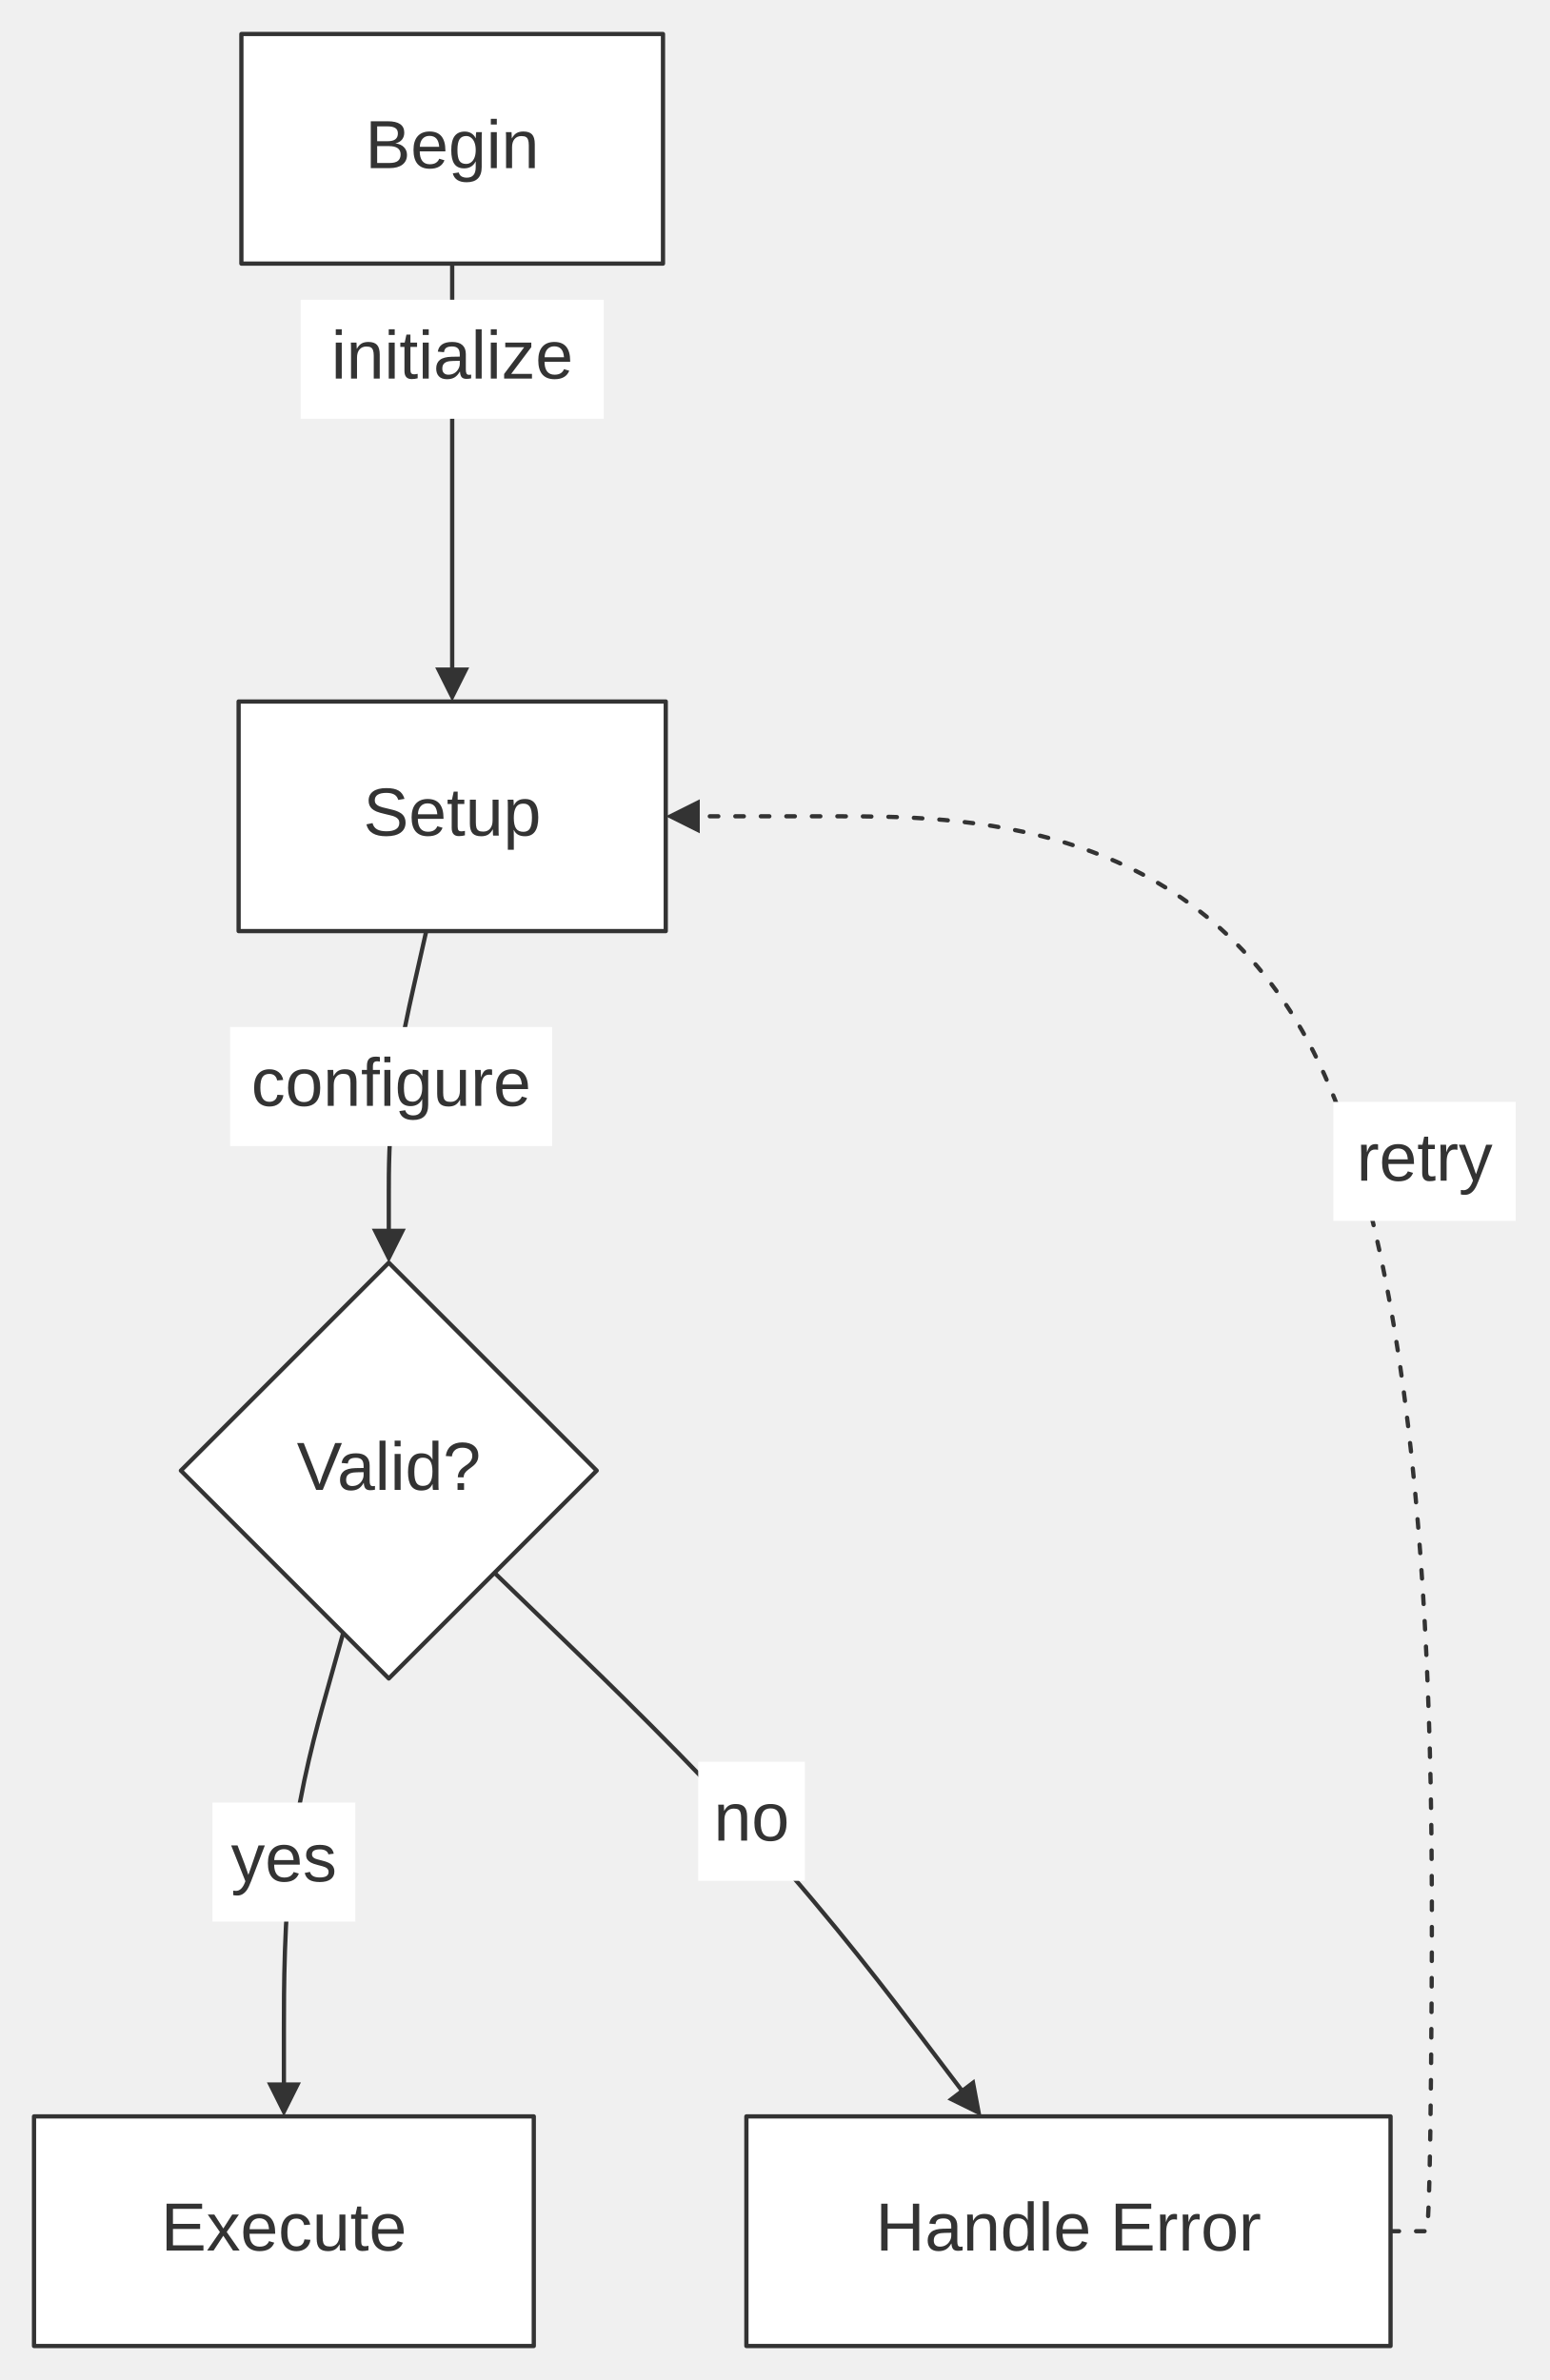
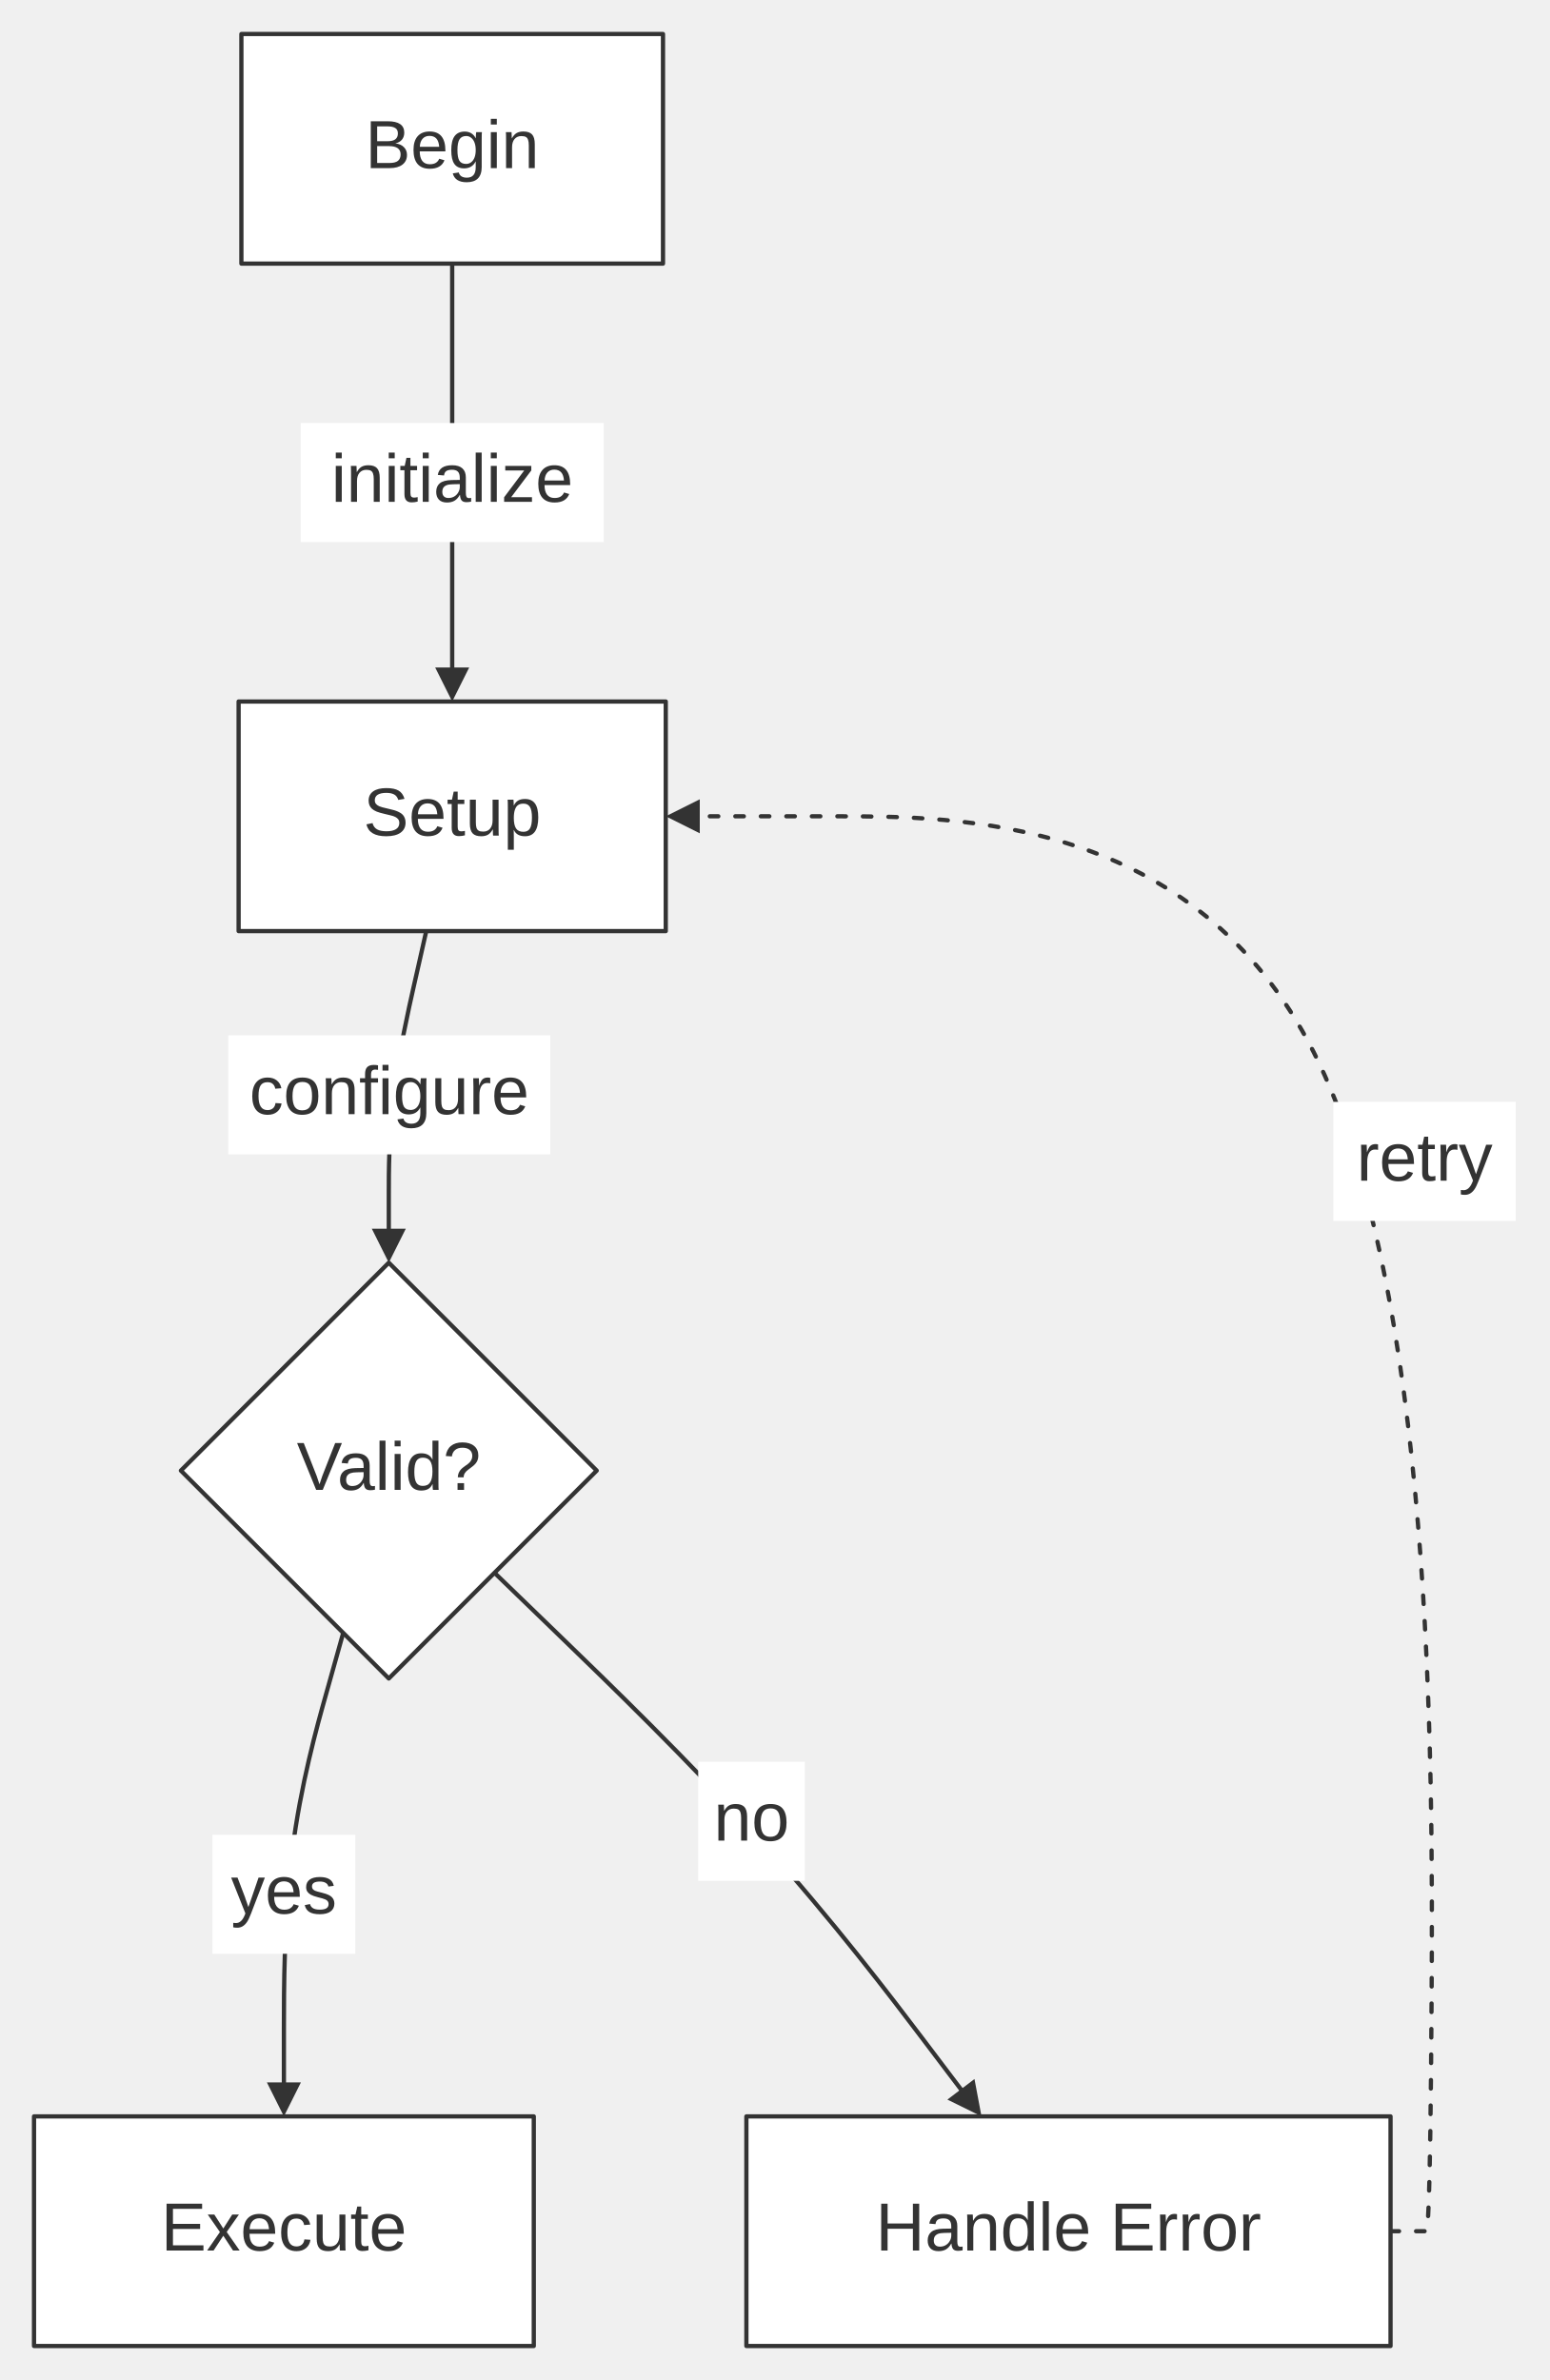
<svg xmlns="http://www.w3.org/2000/svg" width="100%" viewBox="0 0 364.48 559.80" style="max-width: 364.48px; background-color: transparent;" font-family="&quot;trebuchet ms&quot;, verdana, arial, sans-serif" font-size="16.00">
  <defs>
    <marker id="arrowhead" viewBox="0 0 10.00 10.00" refX="5.00" refY="5.00" markerWidth="8.00" markerHeight="8.00" orient="auto-start-reverse" markerUnits="userSpaceOnUse">
      <path d="M 0 0 L 10.00 5.00 L 0 10.00 z" fill="#333" />
    </marker>
  </defs>
  <g transform="translate(0.00,0.00)">
    <g class="edgePaths">
      <path d="M106.35,62.00 L106.35,70.00 L106.35,75.17 C106.35,80.33 106.35,90.67 106.35,104.50 C106.35,118.33 106.35,135.67 106.35,144.33 L106.35,153.00 L106.35,161.00" stroke="#333" stroke-width="1.00" fill="none" stroke-linecap="round" stroke-linejoin="round" marker-end="url(#arrowhead)" />
      <path d="M100.25,219.00 L98.49,226.80 L97.31,232.00 C96.14,237.20 93.79,247.60 92.61,257.30 C91.44,267.00 91.44,276.00 91.44,280.50 L91.44,285.00 L91.44,293.00" stroke="#333" stroke-width="1.00" fill="none" stroke-linecap="round" stroke-linejoin="round" marker-end="url(#arrowhead)" />
      <path d="M80.72,384.08 L78.56,391.79 L76.60,398.79 C74.63,405.79 70.70,419.80 68.73,435.47 C66.77,451.13 66.77,468.47 66.77,477.13 L66.77,485.80 L66.77,493.80" stroke="#333" stroke-width="1.00" fill="none" stroke-linecap="round" stroke-linejoin="round" marker-end="url(#arrowhead)" />
      <path d="M116.30,369.94 L122.05,375.50 L132.10,385.22 C142.15,394.93 162.25,414.37 179.17,433.16 C196.09,451.95 209.84,470.09 216.71,479.16 L223.58,488.24 L228.42,494.61" stroke="#333" stroke-width="1.00" fill="none" stroke-linecap="round" stroke-linejoin="round" marker-end="url(#arrowhead)" />
      <path d="M327.04,524.80 L335.04,524.80 L335.37,524.80 C335.70,524.80 336.37,524.80 336.70,469.33 C337.04,413.87 337.04,302.93 308.96,247.47 C280.89,192.00 224.73,192.00 196.66,192.00 L168.58,192.00 L160.58,192.00" stroke="#333" stroke-width="1.00" fill="none" stroke-linecap="round" stroke-linejoin="round" stroke-dasharray="2.00,4.00" marker-end="url(#arrowhead)" />
    </g>
    <g class="nodes">
      <polygon points="91.44,297.00 140.34,345.90 91.44,394.80 42.54,345.90" fill="white" stroke="#333" stroke-width="1.00" stroke-linejoin="round" />
      <text x="91.44" y="345.90" text-anchor="middle" dominant-baseline="middle" fill="#333">Valid?</text>
      <rect x="175.54" y="497.80" width="151.50" height="54.00" fill="white" stroke="#333" stroke-width="1.00" stroke-linejoin="round" />
      <text x="251.29" y="524.80" text-anchor="middle" dominant-baseline="middle" fill="#333">Handle Error</text>
      <rect x="8.00" y="497.80" width="117.54" height="54.00" fill="white" stroke="#333" stroke-width="1.00" stroke-linejoin="round" />
      <text x="66.77" y="524.80" text-anchor="middle" dominant-baseline="middle" fill="#333">Execute</text>
      <rect x="56.12" y="165.00" width="100.46" height="54.00" fill="white" stroke="#333" stroke-width="1.00" stroke-linejoin="round" />
      <text x="106.35" y="192.00" text-anchor="middle" dominant-baseline="middle" fill="#333">Setup</text>
      <rect x="56.77" y="8.00" width="99.16" height="54.00" fill="white" stroke="#333" stroke-width="1.00" stroke-linejoin="round" />
      <text x="106.35" y="35.00" text-anchor="middle" dominant-baseline="middle" fill="#333">Begin</text>
    </g>
    <g class="edgeLabels">
-       <rect x="70.71" y="70.50" width="71.29" height="28.00" fill="white" />
-       <text x="106.35" y="84.50" text-anchor="middle" dominant-baseline="middle" fill="#333">initialize</text>
-       <rect x="54.12" y="241.57" width="75.74" height="28.00" fill="white" />
-       <text x="91.99" y="255.57" text-anchor="middle" dominant-baseline="middle" fill="#333">configure</text>
-       <rect x="49.96" y="423.98" width="33.61" height="28.00" fill="white" />
-       <text x="66.77" y="437.98" text-anchor="middle" dominant-baseline="middle" fill="#333">yes</text>
+       <rect x="70.71" y="99.50" width="71.29" height="28.00" fill="white" />
+       <text x="106.35" y="113.50" text-anchor="middle" dominant-baseline="middle" fill="#333">initialize</text>
+       <rect x="53.68" y="243.52" width="75.74" height="28.00" fill="white" />
+       <text x="91.55" y="257.52" text-anchor="middle" dominant-baseline="middle" fill="#333">configure</text>
+       <rect x="49.96" y="431.55" width="33.61" height="28.00" fill="white" />
+       <text x="66.77" y="445.55" text-anchor="middle" dominant-baseline="middle" fill="#333">yes</text>
      <rect x="164.21" y="414.39" width="25.08" height="28.00" fill="white" />
      <text x="176.75" y="428.39" text-anchor="middle" dominant-baseline="middle" fill="#333">no</text>
      <rect x="313.59" y="259.17" width="42.89" height="28.00" fill="white" />
      <text x="335.04" y="273.17" text-anchor="middle" dominant-baseline="middle" fill="#333">retry</text>
    </g>
  </g>
</svg>
